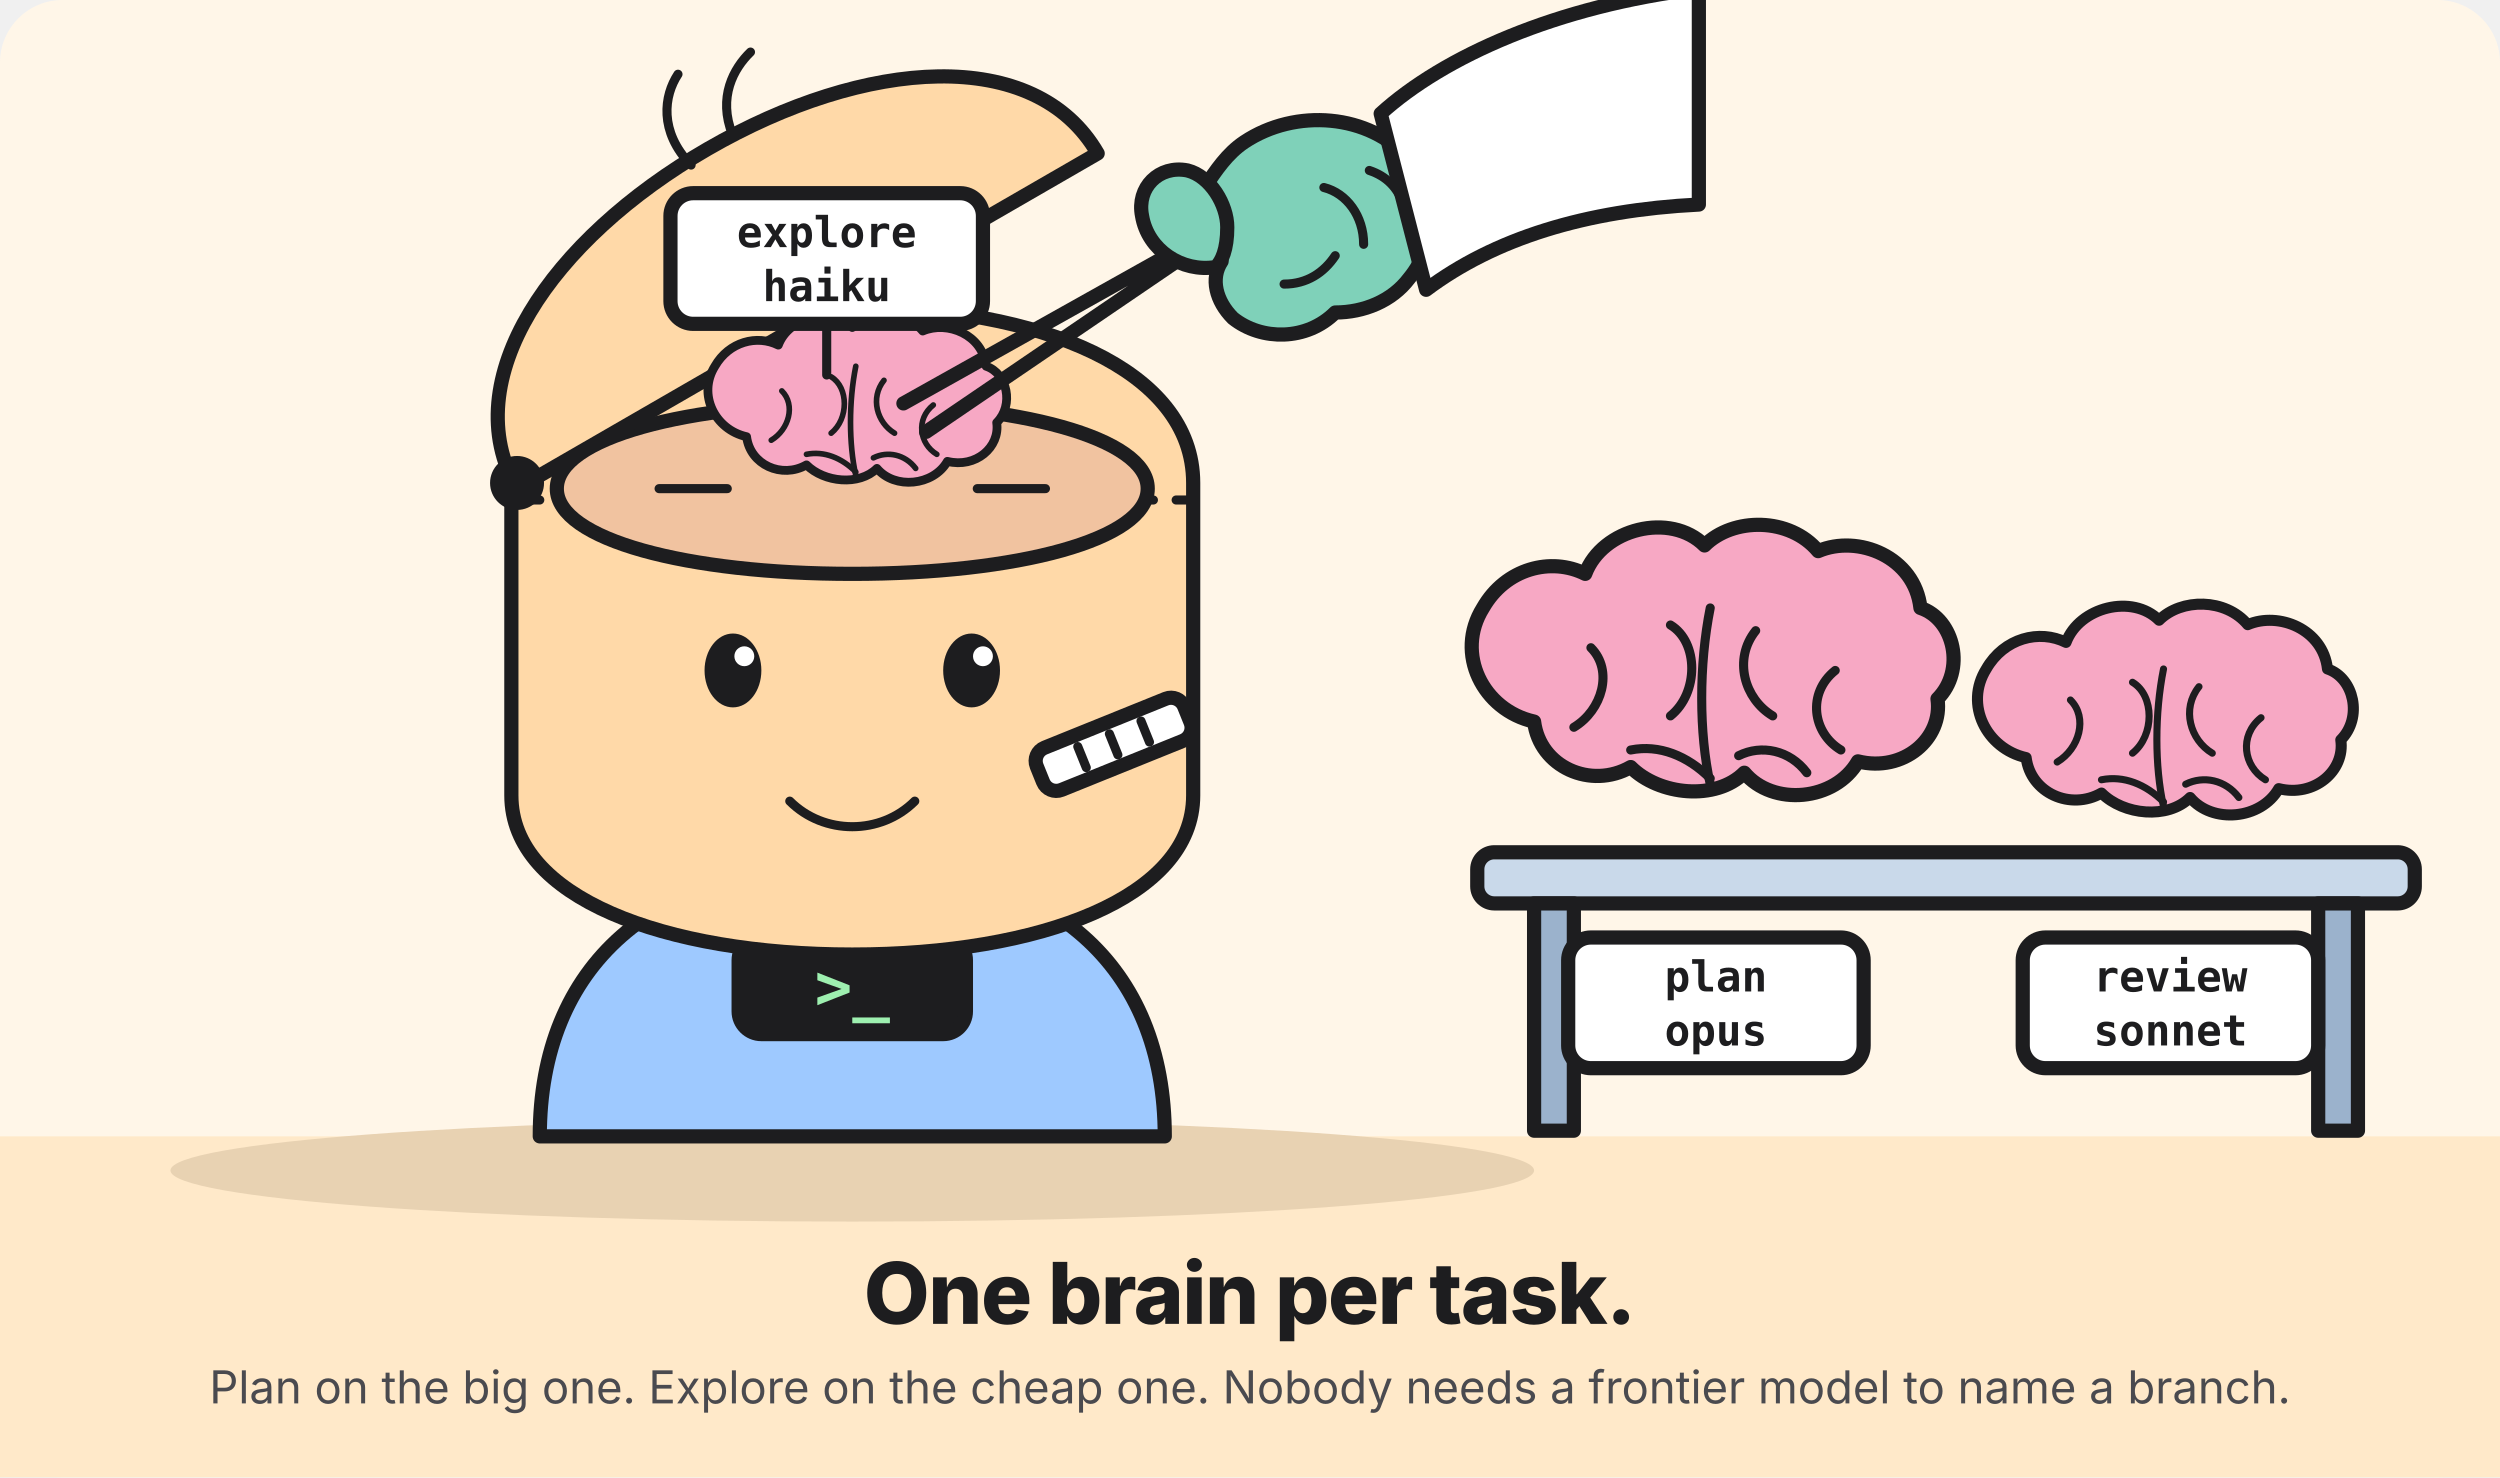
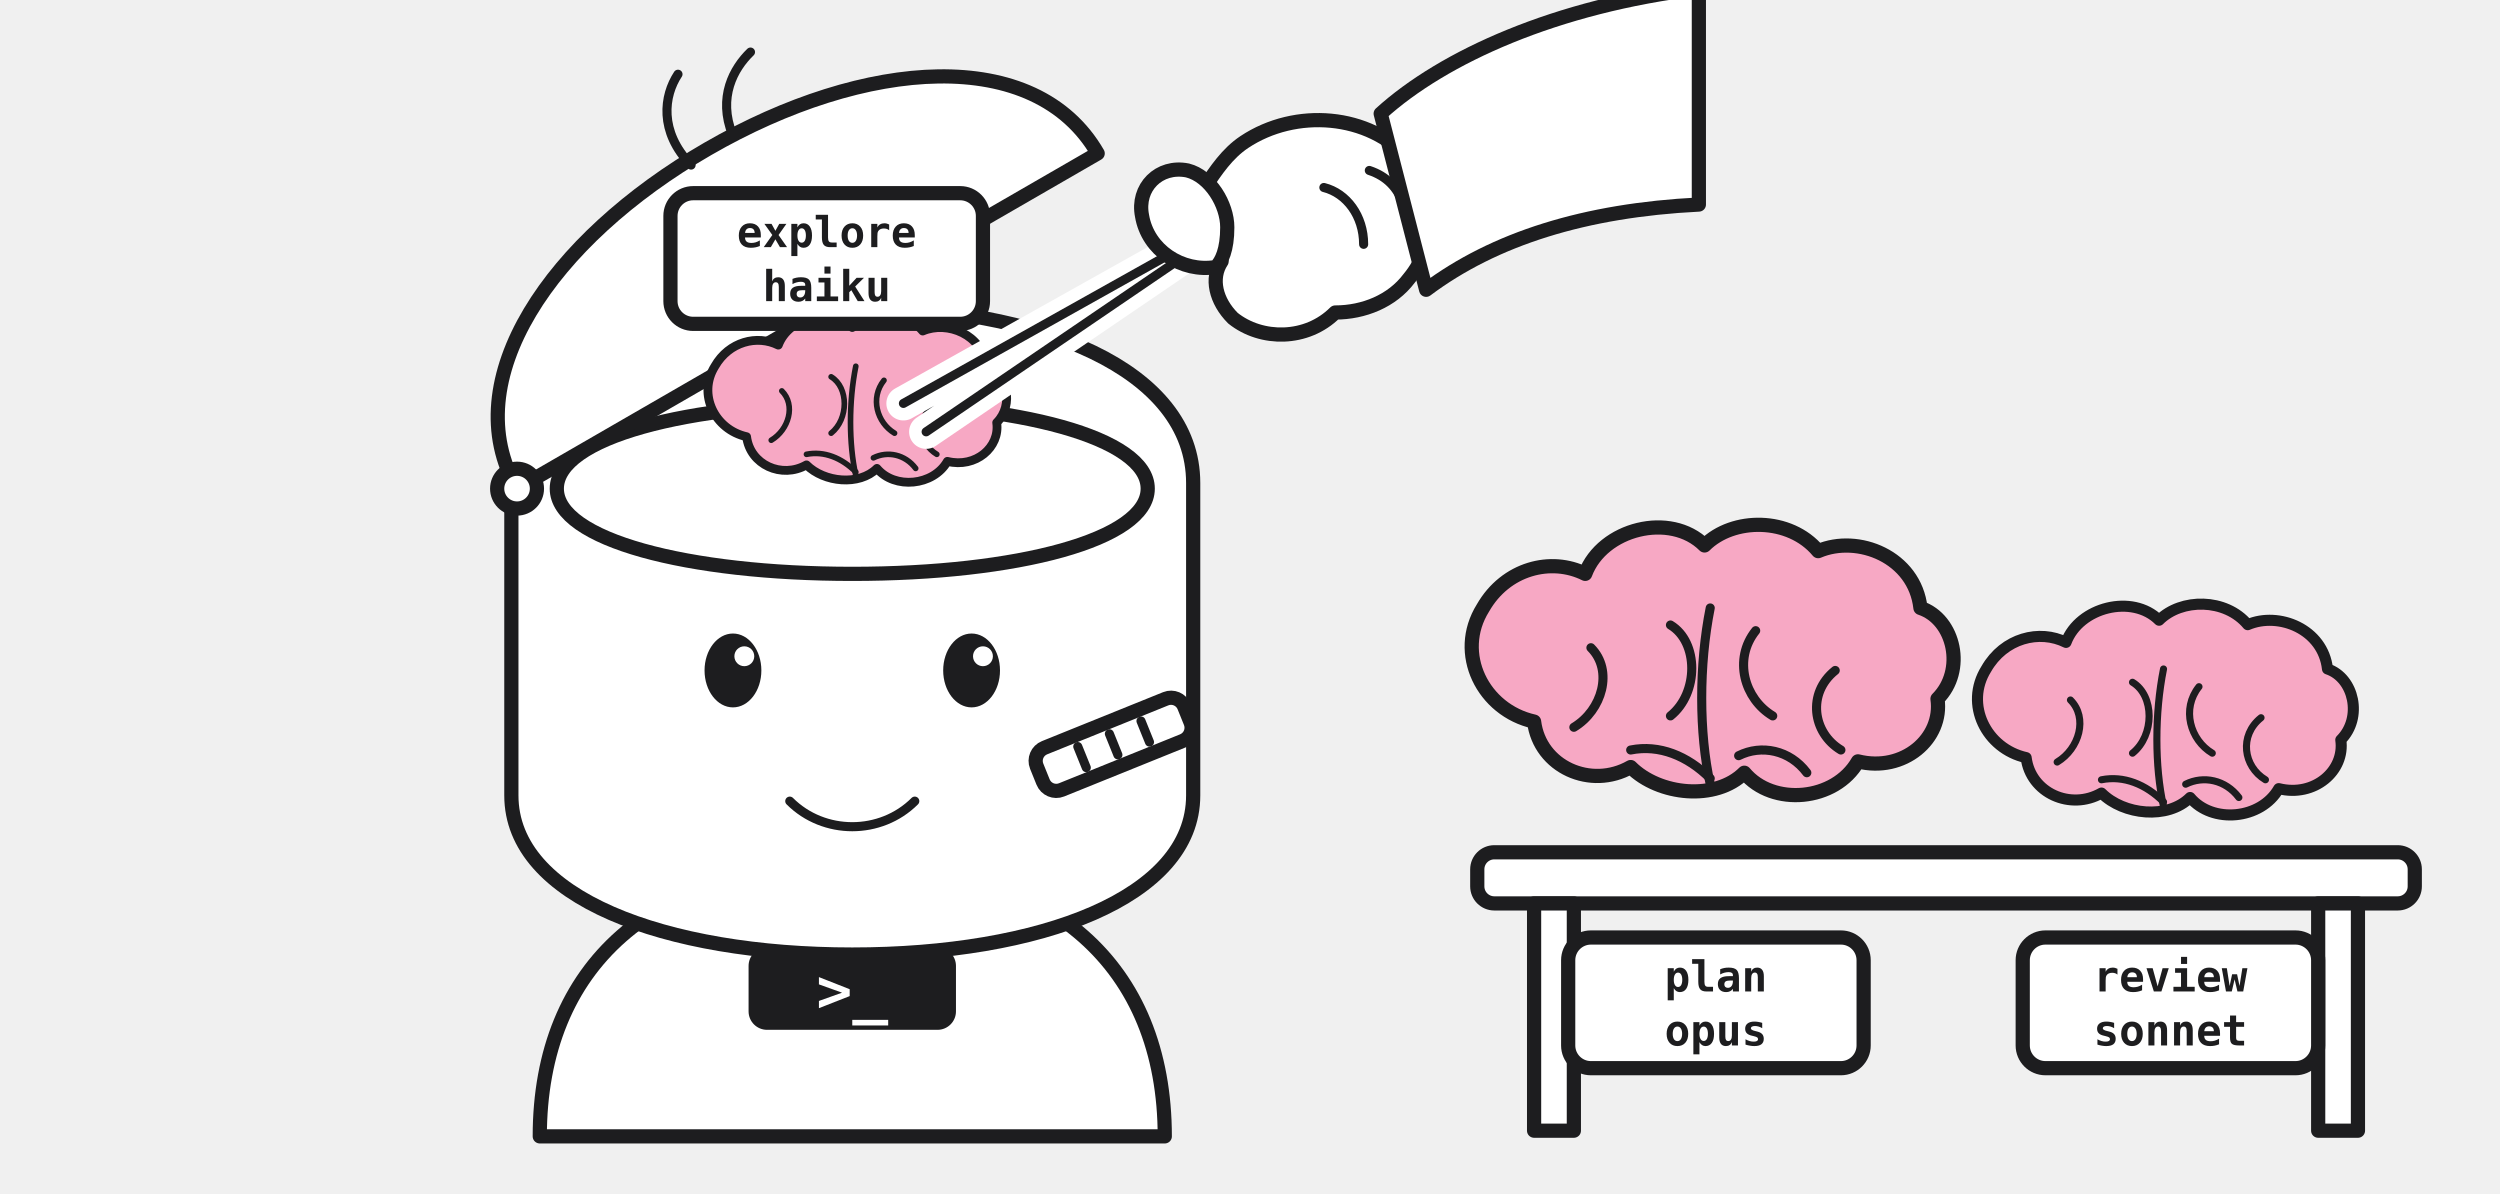
- <svg xmlns="http://www.w3.org/2000/svg" width="880" height="520" viewBox="0 0 880 520" role="img" aria-label="Cartoon: a coding agent with the top of its head open, while a gloved hand slots in a small brain labelled explore / haiku. Larger brains labelled plan / opus and review / sonnet sit on a tray.">
+ <svg xmlns="http://www.w3.org/2000/svg" width="880" height="420" viewBox="0 0 880 420" role="img" aria-label="Cartoon: a coding agent with the top of its head open while a gloved hand slots in a small brain tagged explore / haiku. Bigger brains tagged plan / opus and review / sonnet wait on a tray.">
  <defs>
    <style>
-       .ink{stroke:#1d1d1f;stroke-width:5;stroke-linejoin:round;stroke-linecap:round}
+       .ink{stroke:#1d1d1f;stroke-width:5;stroke-linejoin:round;stroke-linecap:round;fill:#fff}
      .thin{stroke:#1d1d1f;stroke-width:3.2;stroke-linejoin:round;stroke-linecap:round;fill:none}
+       .pink{fill:#f7a8c4}
      .tag{font-family:ui-monospace,SFMono-Regular,Menlo,Consolas,monospace;font-size:15px;font-weight:700;fill:#1d1d1f}
-       .cap{font-family:ui-sans-serif,system-ui,-apple-system,"Segoe UI",sans-serif;font-size:30px;font-weight:800;fill:#1d1d1f;letter-spacing:-0.5px}
-       .sub{font-family:ui-sans-serif,system-ui,-apple-system,"Segoe UI",sans-serif;font-size:16px;fill:#4a4a4f}
    </style>
    <g id="brain">
-       <path class="ink" fill="#f7a8c4" d="M-60 6c-18-4-28-24-18-40 8-14 24-18 36-12 6-16 30-22 42-10 10-10 30-10 40 2 14-6 34 2 36 20 12 4 16 22 6 32 2 14-12 26-28 22-8 14-30 16-40 4-10 10-30 8-40-2-14 8-32 0-34-16z" />
+       <path class="ink pink" d="M-60 6c-18-4-28-24-18-40 8-14 24-18 36-12 6-16 30-22 42-10 10-10 30-10 40 2 14-6 34 2 36 20 12 4 16 22 6 32 2 14-12 26-28 22-8 14-30 16-40 4-10 10-30 8-40-2-14 8-32 0-34-16z" />
      <path class="thin" d="M-40-20c8 8 4 22-6 28M-12-28c10 6 10 24 0 32M18-26c-8 10-4 24 6 30M46-12c-10 8-8 22 2 28M-26 16c10-2 20 2 28 10M12 18c8-4 18-2 24 6" />
      <path class="thin" d="M2-34c-4 20-4 44 0 62" />
    </g>
  </defs>
-   <rect width="880" height="520" rx="22" fill="#fff6e8" />
-   <rect x="0" y="400" width="880" height="120" fill="#ffe9c9" />
-   <ellipse cx="300" cy="412" rx="240" ry="18" fill="#e8d2b2" />
-   <path class="ink" fill="#9ec9ff" d="M190 400c0-60 40-96 110-96s110 36 110 96z" />
-   <rect x="260" y="330" width="80" height="34" rx="8" class="ink" fill="#1d1d1f" />
-   <text x="300" y="355" text-anchor="middle" font-family="ui-monospace,Menlo,monospace" font-size="22" font-weight="700" fill="#9ef0b0">&gt;_</text>
-   <path class="ink" fill="#ffd9a8" d="M180 170c0-40 54-62 120-62s120 22 120 62v110c0 36-54 56-120 56s-120-20-120-56z" />
-   <path class="thin" d="M180 176h240" stroke-dasharray="10 8" />
-   <path class="ink" fill="#f1c3a0" d="M196 172c0-18 46-30 104-30s104 12 104 30c0 18-46 30-104 30s-104-12-104-30z" />
-   <path class="thin" d="M232 172h24M344 172h24" />
+   <path class="ink" d="M190 400c0-60 40-96 110-96s110 36 110 96z" />
+   <rect x="262" y="332" width="76" height="32" rx="8" style="fill:#1d1d1f;stroke:#fff;stroke-width:3" />
+   <text x="300" y="356" text-anchor="middle" font-family="ui-monospace,Menlo,monospace" font-size="21" font-weight="700" fill="#fff">&gt;_</text>
+   <path class="ink" d="M180 170c0-40 54-62 120-62s120 22 120 62v110c0 36-54 56-120 56s-120-20-120-56z" />
+   <path class="ink" d="M196 172c0-18 46-30 104-30s104 12 104 30c0 18-46 30-104 30s-104-12-104-30z" />
  <g transform="rotate(-30 182 172)">
-     <path class="ink" fill="#ffd9a8" d="M182 172c0-44 54-70 118-70s118 26 118 70z" />
+     <path class="ink" d="M182 172c0-44 54-70 118-70s118 26 118 70z" />
    <path class="thin" d="M292 104c-4-16 4-26 12-30M310 102c2-14 12-20 20-22" />
  </g>
-   <circle cx="182" cy="170" r="7" class="ink" fill="#1d1d1f" />
+   <circle cx="182" cy="172" r="7" class="ink" />
  <ellipse cx="258" cy="236" rx="10" ry="13" fill="#1d1d1f" />
  <ellipse cx="342" cy="236" rx="10" ry="13" fill="#1d1d1f" />
  <circle cx="262" cy="231" r="3.5" fill="#fff" />
  <circle cx="346" cy="231" r="3.5" fill="#fff" />
  <path class="thin" d="M278 282c12 12 32 12 44 0" />
  <g transform="rotate(-22 392 262)">
-     <rect x="364" y="254" width="56" height="16" rx="5" class="ink" fill="#ffffff" />
+     <rect x="364" y="254" width="56" height="16" rx="5" class="ink" />
    <path class="thin" d="M380 258v8M392 258v8M404 258v8" />
  </g>
  <g transform="translate(300 150) scale(0.62)">
    <use href="#brain" />
  </g>
-   <path class="ink" fill="none" stroke-width="6" d="M318 142l100-56M326 152l94-64" />
-   <circle cx="428" cy="84" r="5" fill="#1d1d1f" />
-   <path class="ink" fill="#7fd1b9" d="M438 50c18-12 44-10 58 6 10 12 10 30 0 42-6 8-16 12-26 12-10 10-26 10-36 2-6-6-8-14-4-20-10-4-14-18-6-26 4-6 8-12 14-16z" />
-   <path class="ink" fill="#7fd1b9" d="M428 94c-12 2-24-6-26-18-2-10 6-18 16-16 8 2 14 12 14 20s-2 12-4 14z" />
-   <path class="thin" d="M466 66c8 2 14 10 14 20M482 60c6 2 10 6 12 12M452 100c8 0 14-4 18-10" />
-   <path class="ink" fill="#ffffff" d="M486 40c22-20 62-38 112-44v76c-40 2-72 12-96 30z" />
-   <rect x="520" y="300" width="330" height="18" rx="6" class="ink" fill="#c9d9ea" />
-   <rect x="540" y="318" width="14" height="80" class="ink" fill="#9bb2cc" />
-   <rect x="816" y="318" width="14" height="80" class="ink" fill="#9bb2cc" />
-   <g transform="translate(600 248) scale(1.0)">
+   <path d="M318 142l100-56M326 152l94-64" stroke="#fff" stroke-width="12" stroke-linecap="round" fill="none" />
+   <path class="thin" stroke-width="6" d="M318 142l100-56M326 152l94-64" />
+   <circle cx="428" cy="84" r="6" class="ink" stroke-width="3" />
+   <path class="ink" d="M438 50c18-12 44-10 58 6 10 12 10 30 0 42-6 8-16 12-26 12-10 10-26 10-36 2-6-6-8-14-4-20-10-4-14-18-6-26 4-6 8-12 14-16z" />
+   <path class="ink" d="M428 94c-12 2-24-6-26-18-2-10 6-18 16-16 8 2 14 12 14 20s-2 12-4 14z" />
+   <path class="thin" d="M466 66c8 2 14 10 14 20M482 60c6 2 10 6 12 12" />
+   <path class="ink" d="M486 40c22-20 62-38 112-44v76c-40 2-72 12-96 30z" />
+   <rect x="520" y="300" width="330" height="18" rx="6" class="ink" />
+   <rect x="540" y="318" width="14" height="80" class="ink" />
+   <rect x="816" y="318" width="14" height="80" class="ink" />
+   <g transform="translate(600 248)">
    <use href="#brain" />
  </g>
  <g transform="translate(760 262) scale(0.78)">
    <use href="#brain" />
  </g>
-   <g>
-     <rect x="552" y="330" width="104" height="46" rx="8" class="ink" fill="#ffffff" />
-     <text class="tag" x="604" y="349" text-anchor="middle">plan</text>
-     <text class="tag" x="604" y="368" text-anchor="middle" fill="#6b4ce6">opus</text>
-   </g>
-   <g>
-     <rect x="712" y="330" width="104" height="46" rx="8" class="ink" fill="#ffffff" />
-     <text class="tag" x="764" y="349" text-anchor="middle">review</text>
-     <text class="tag" x="764" y="368" text-anchor="middle" fill="#1f7ae0">sonnet</text>
-   </g>
-   <g>
-     <rect x="236" y="68" width="110" height="46" rx="8" class="ink" fill="#ffffff" />
-     <text class="tag" x="291" y="87" text-anchor="middle">explore</text>
-     <text class="tag" x="291" y="106" text-anchor="middle" fill="#13a37a">haiku</text>
-     <path class="thin" d="M291 114v18" />
-   </g>
-   <text class="cap" x="440" y="466" text-anchor="middle">One brain per task.</text>
-   <text class="sub" x="440" y="494" text-anchor="middle">Plan on the big one. Explore on the cheap one. Nobody needs a frontier model to name a branch.</text>
+   <rect x="552" y="330" width="104" height="46" rx="8" class="ink" />
+   <text class="tag" x="604" y="349" text-anchor="middle">plan</text>
+   <text class="tag" x="604" y="368" text-anchor="middle">opus</text>
+   <rect x="712" y="330" width="104" height="46" rx="8" class="ink" />
+   <text class="tag" x="764" y="349" text-anchor="middle">review</text>
+   <text class="tag" x="764" y="368" text-anchor="middle">sonnet</text>
+   <rect x="236" y="68" width="110" height="46" rx="8" class="ink" />
+   <text class="tag" x="291" y="87" text-anchor="middle">explore</text>
+   <text class="tag" x="291" y="106" text-anchor="middle">haiku</text>
</svg>
